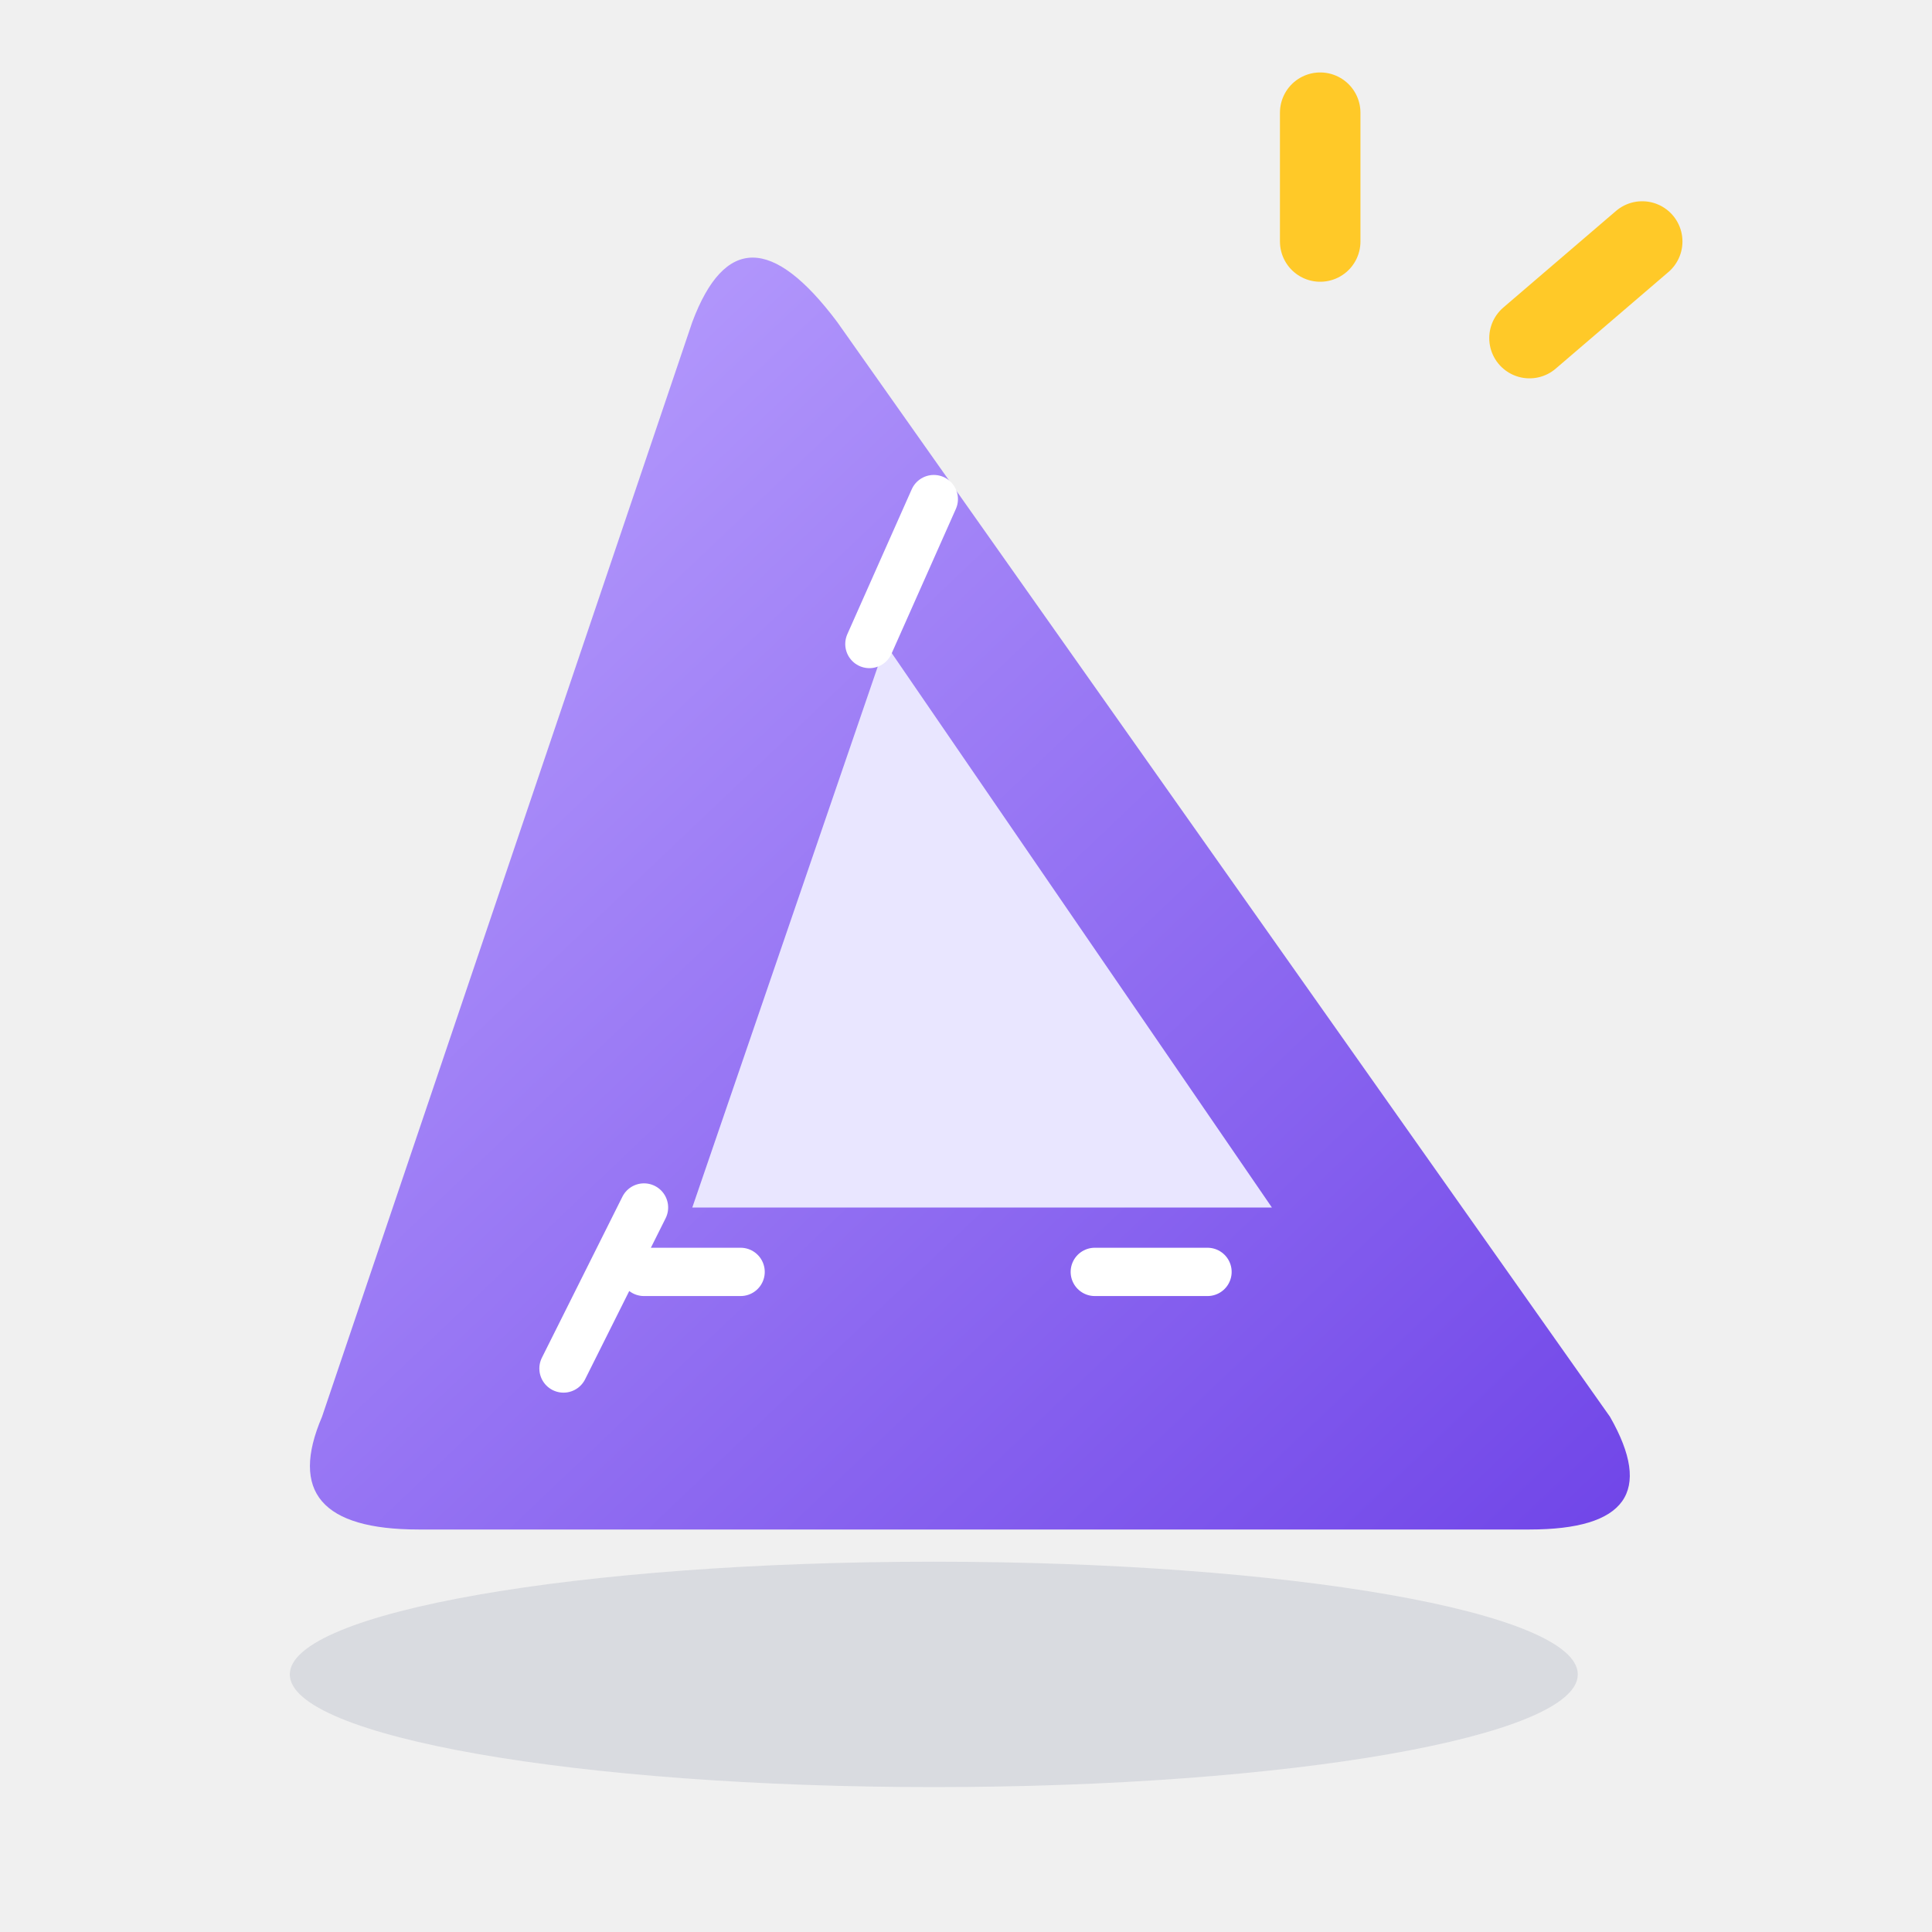
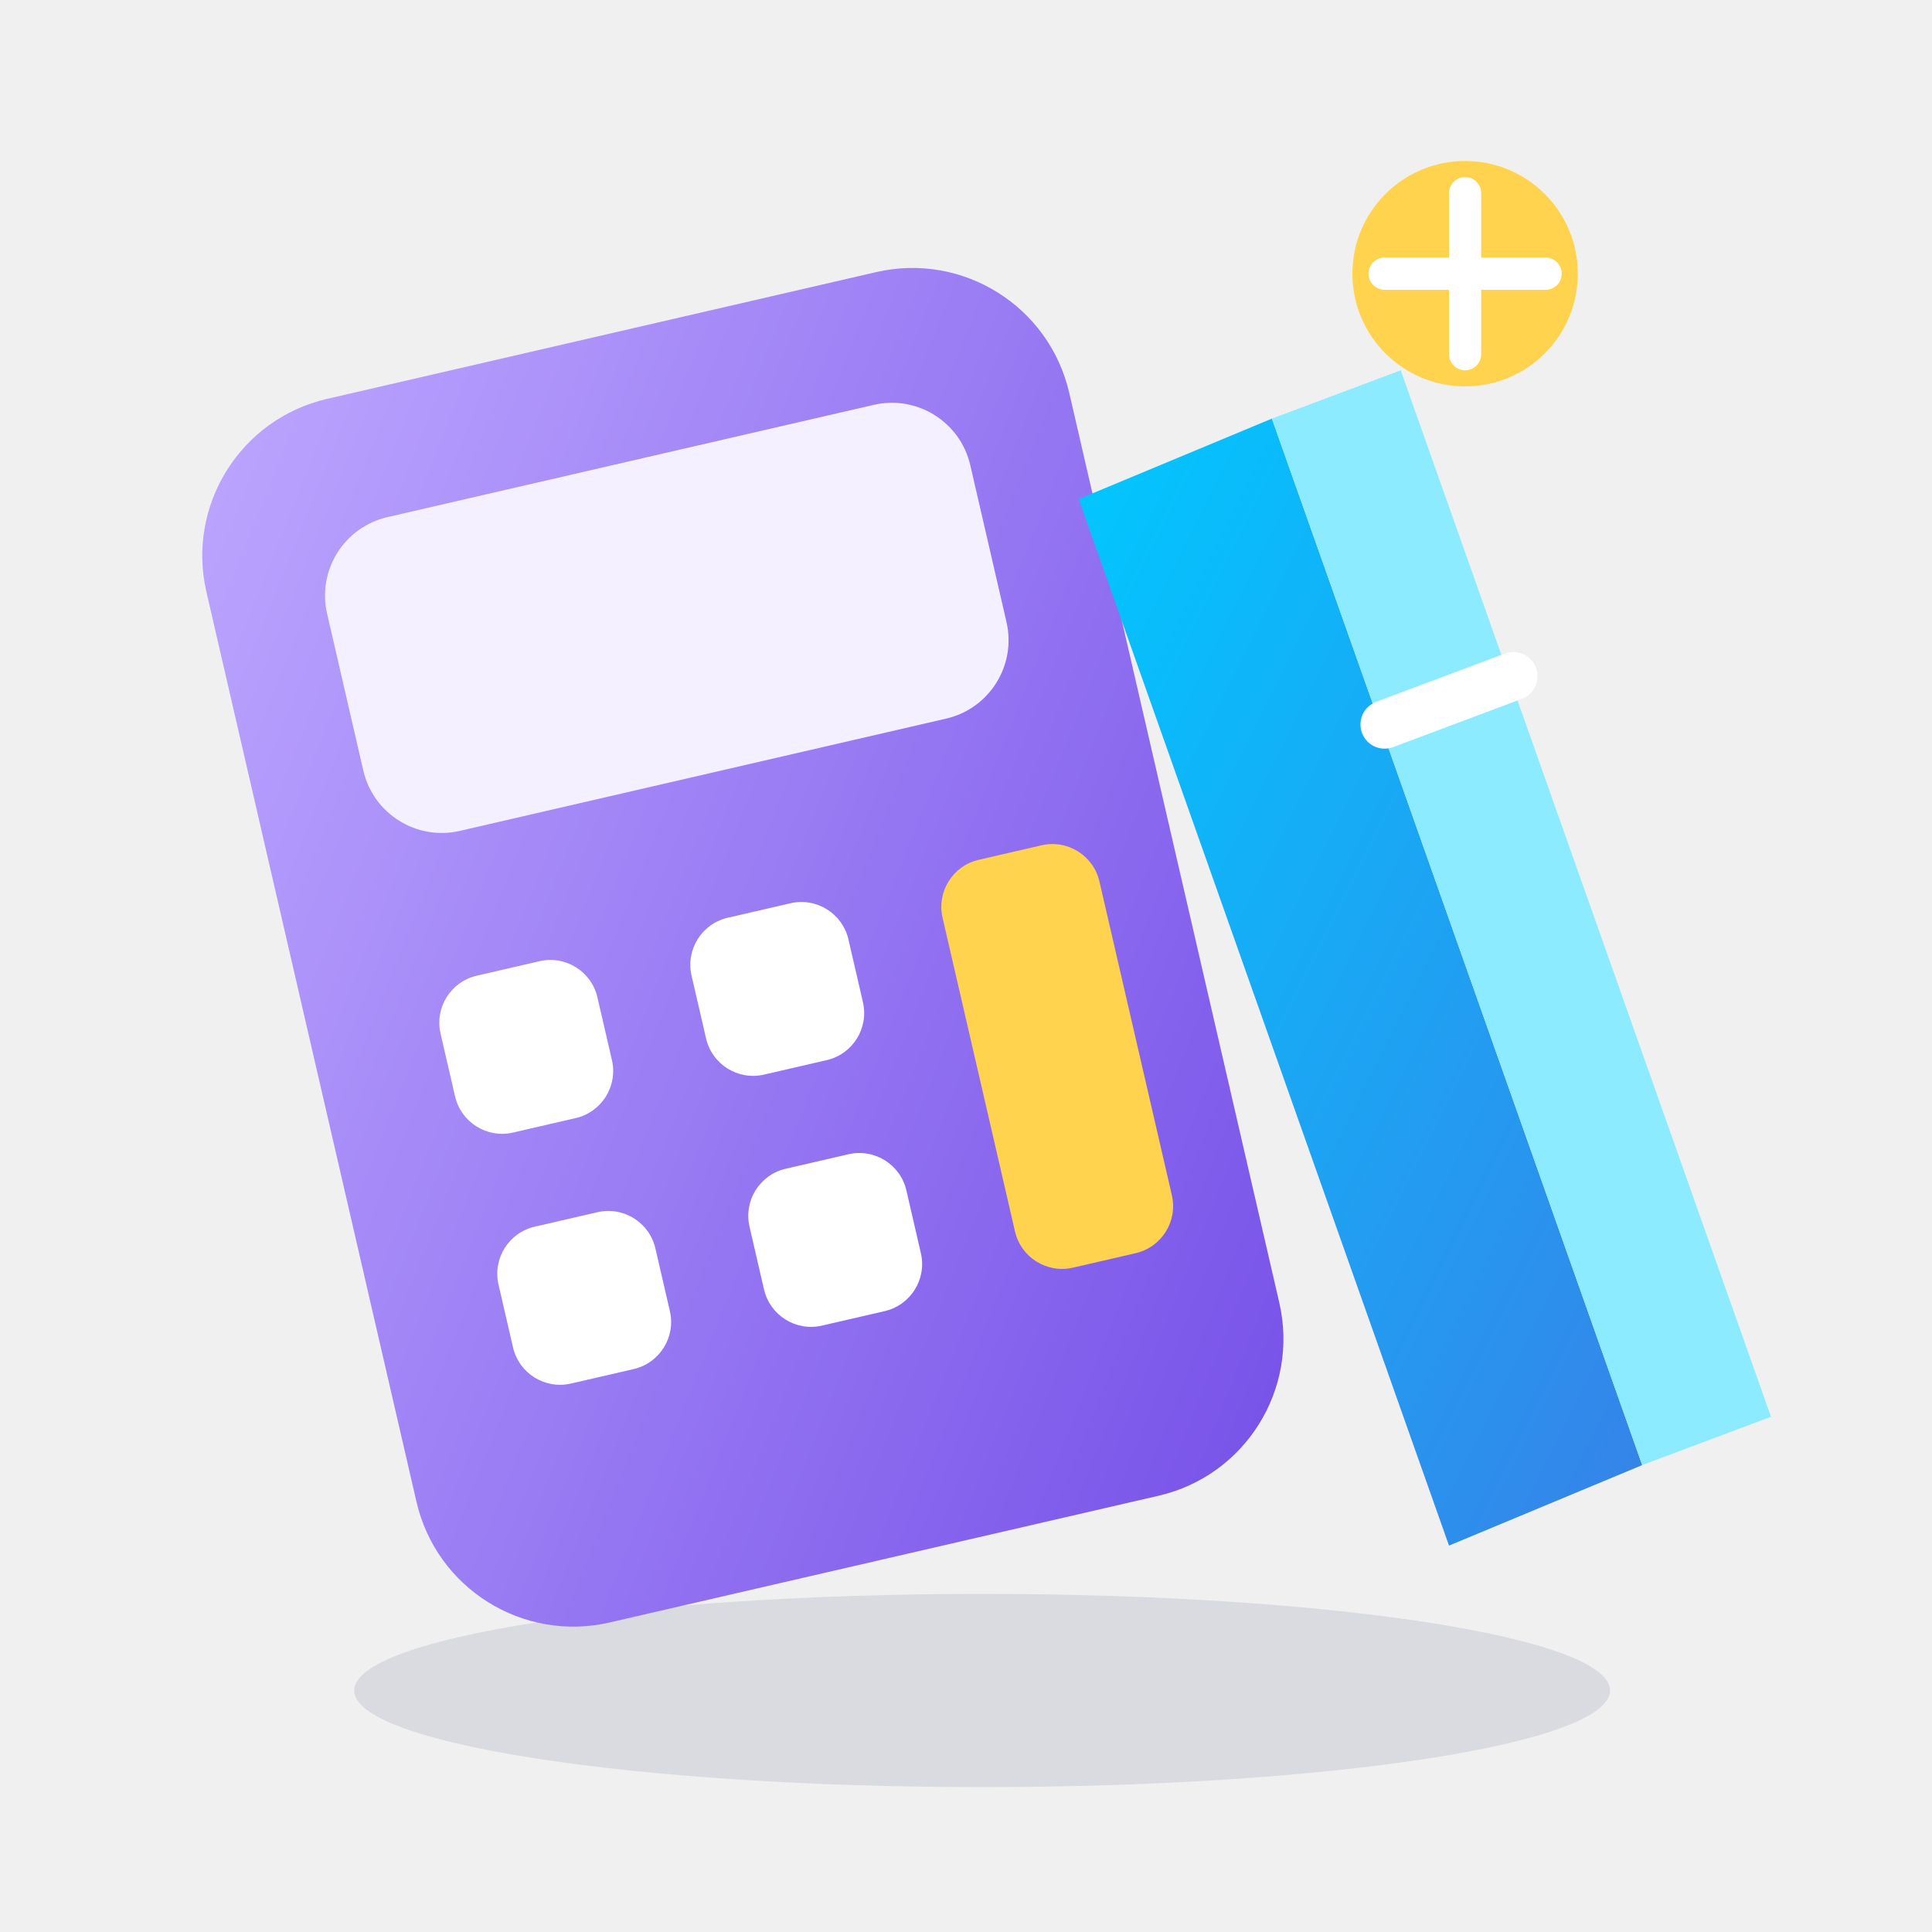
<svg xmlns="http://www.w3.org/2000/svg" viewBox="0 0 120 120">
  <defs>
-     <linearGradient id="a" x2="1" y2="1">
-       <stop stop-color="#BDA5FF" />
-       <stop offset="1" stop-color="#7045E8" />
+     <linearGradient id="a" x1="0" y1="0" x2="1" y2="1">
+       <stop stop-color="#BDA7FF" />
+       <stop offset="1" stop-color="#7650E8" />
+     </linearGradient>
+     <linearGradient id="b" x1="0" y1="0" x2="1" y2="1">
+       <stop stop-color="#00C8FF" />
+       <stop offset="1" stop-color="#3782E8" />
    </linearGradient>
  </defs>
-   <ellipse cx="58" cy="104" rx="40" ry="7" fill="#0B1B4D" opacity=".1" />
-   <path d="M20 88 43 20q3-8 9 0l48 68q4 7-5 7H26q-9 0-6-7Z" fill="url(#a)" />
-   <path d="m43 75 12-35 24 35Z" fill="#E9E6FF" />
-   <path d="m35 85 5-10m14-35 4-9m10 48 7 0m-35 0 6 0" stroke="#fff" stroke-width="3" stroke-linecap="round" />
-   <path d="M82 15v-8m13 14 7-6" stroke="#FFC928" stroke-width="5" stroke-linecap="round" />
+   <ellipse cx="61" cy="105" rx="39" ry="6" fill="#0B1B4D" opacity=".1" />
+   <g transform="rotate(-13 50 60)">
+     <rect x="19" y="19" width="55" height="78" rx="10" fill="url(#a)" />
+     <rect x="26" y="27" width="41" height="20" rx="5" fill="#F4F0FF" />
+     <g fill="#fff">
+       <rect x="27" y="56" width="10" height="10" rx="3" />
+       <rect x="43" y="56" width="10" height="10" rx="3" />
+       <rect x="27" y="72" width="10" height="10" rx="3" />
+       <rect x="43" y="72" width="10" height="10" rx="3" />
+     </g>
+     <rect x="59" y="56" width="10" height="26" rx="3" fill="#FFD34D" />
+   </g>
+   <path d="m79 26 23 65-12 5-23-65Z" fill="url(#b)" />
+   <path d="m79 26 8-3 23 65-8 3Z" fill="#8DEBFF" />
+   <path d="m86 45 8-3" stroke="#fff" stroke-width="3" stroke-linecap="round" />
+   <circle cx="91" cy="17" r="7" fill="#FFD34D" />
+   <path d="M91 12v10m-5-5h10" stroke="#fff" stroke-width="2" stroke-linecap="round" />
</svg>
